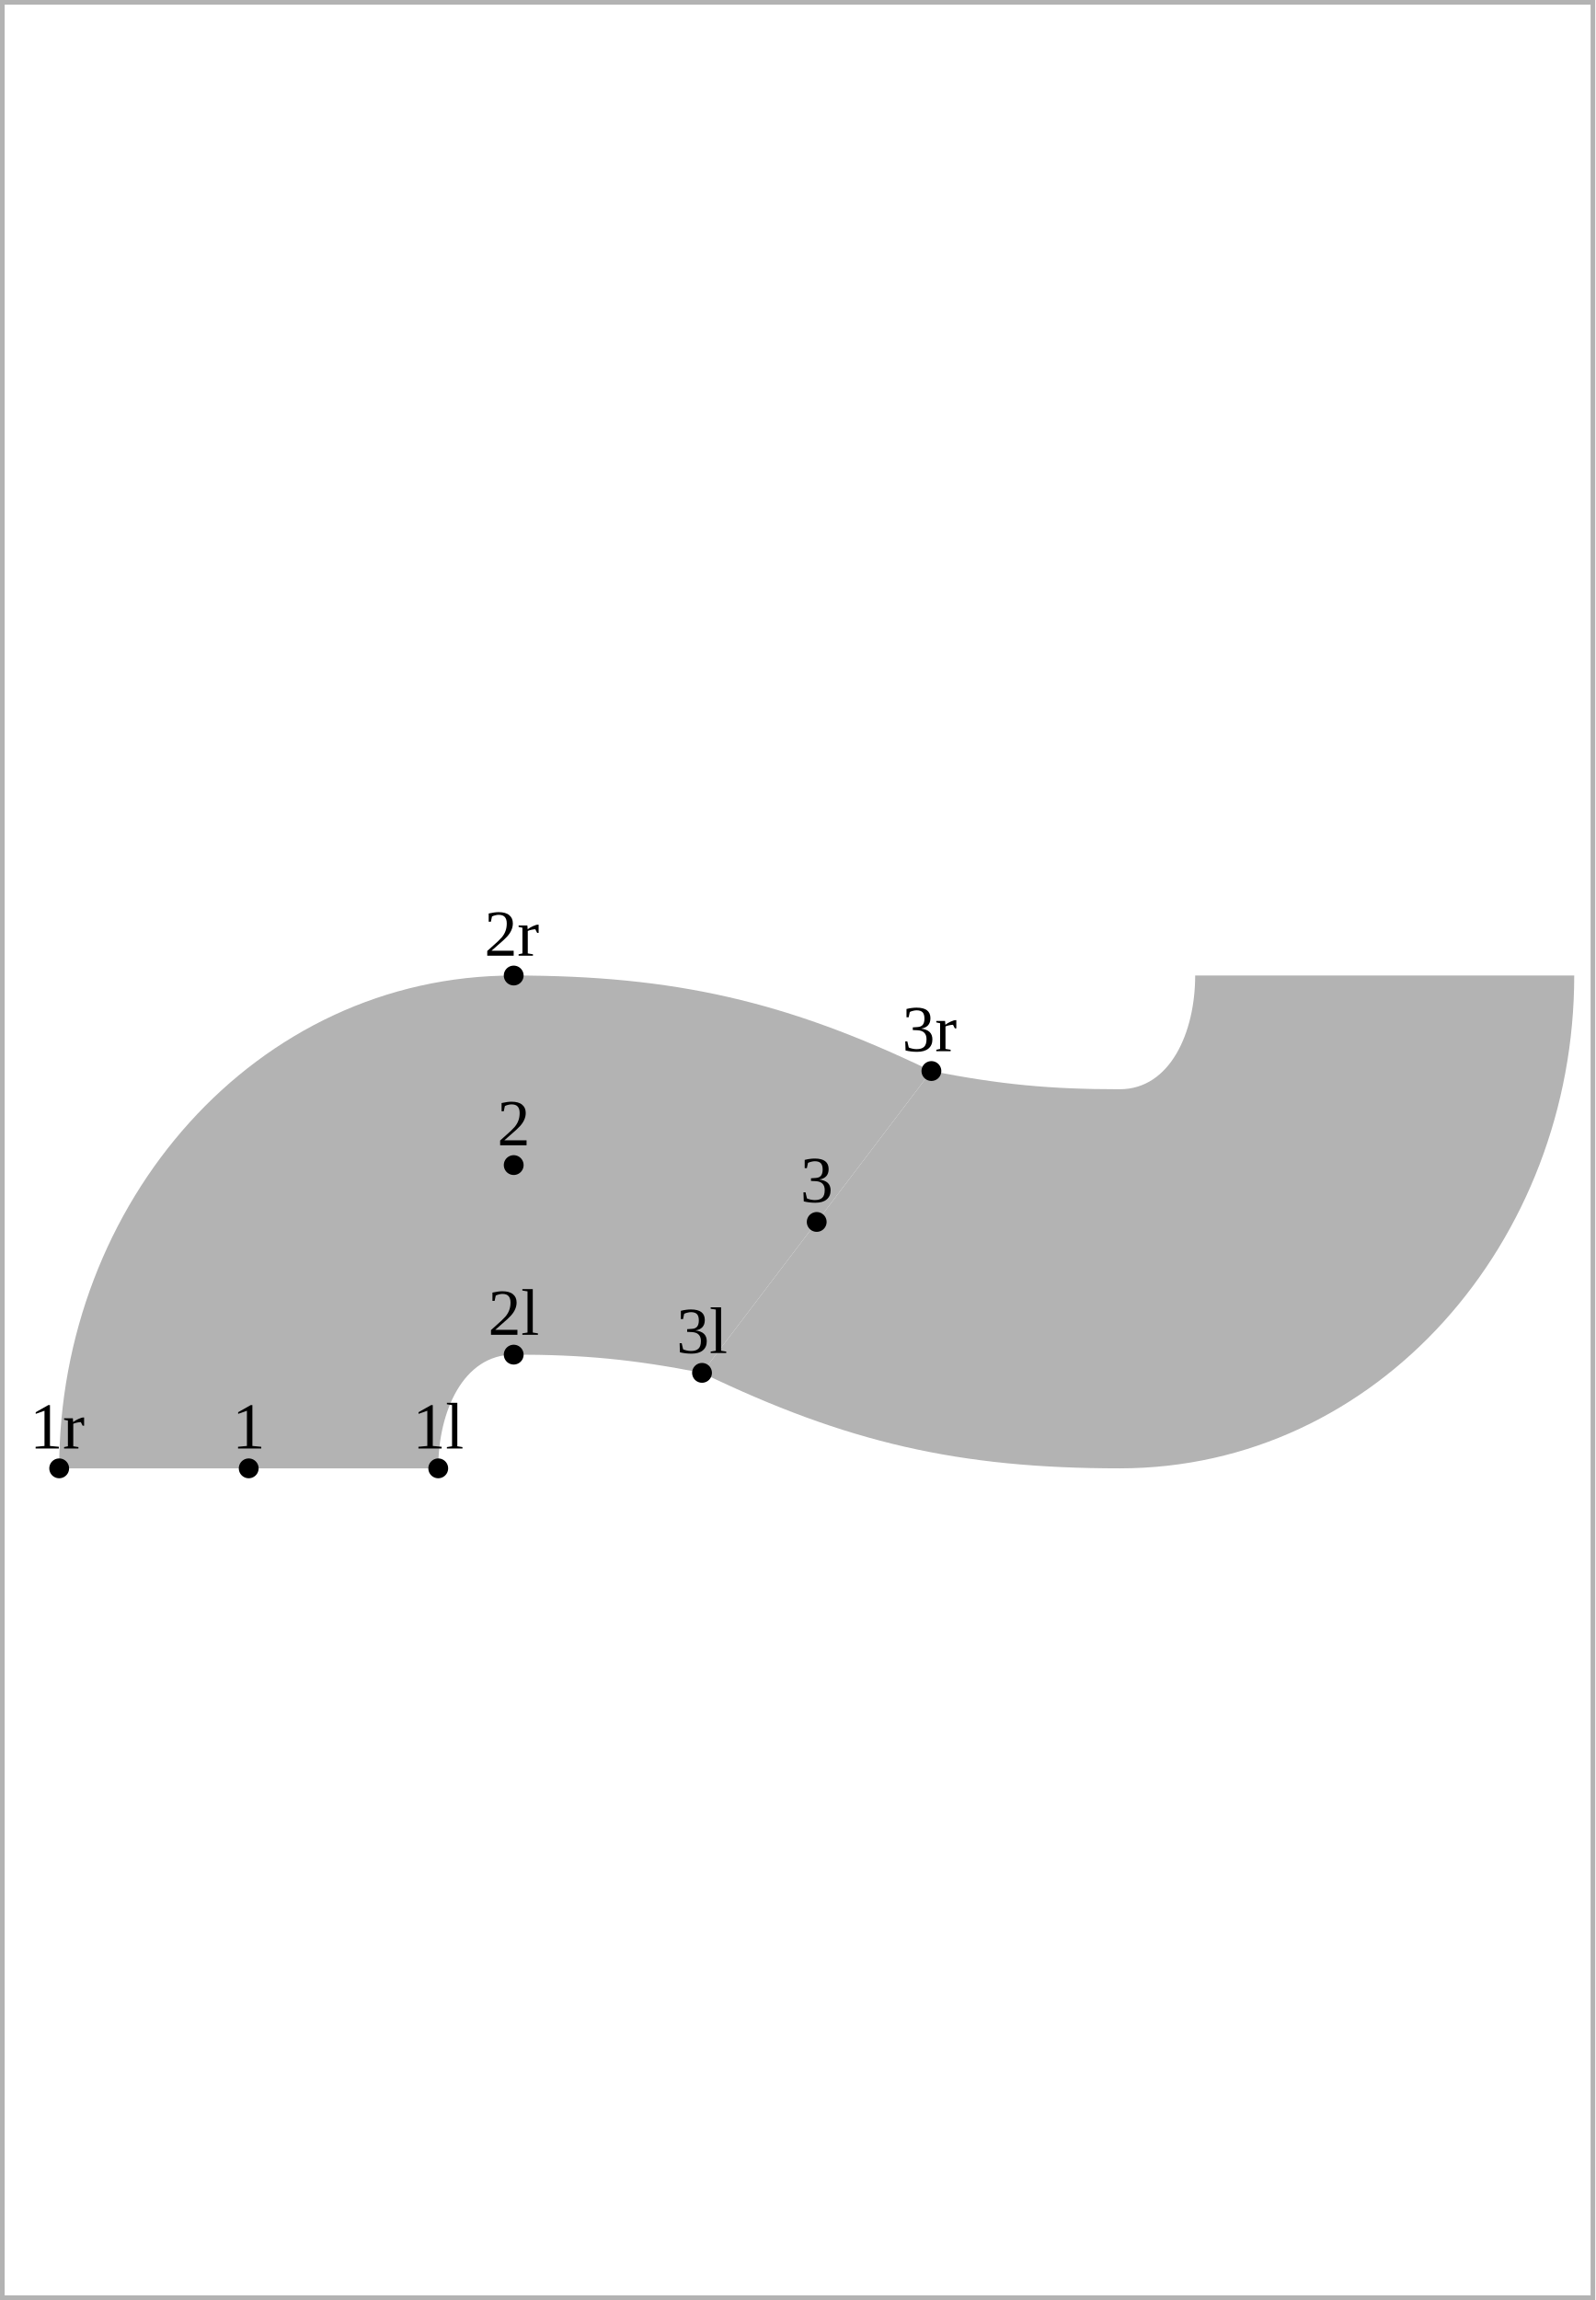
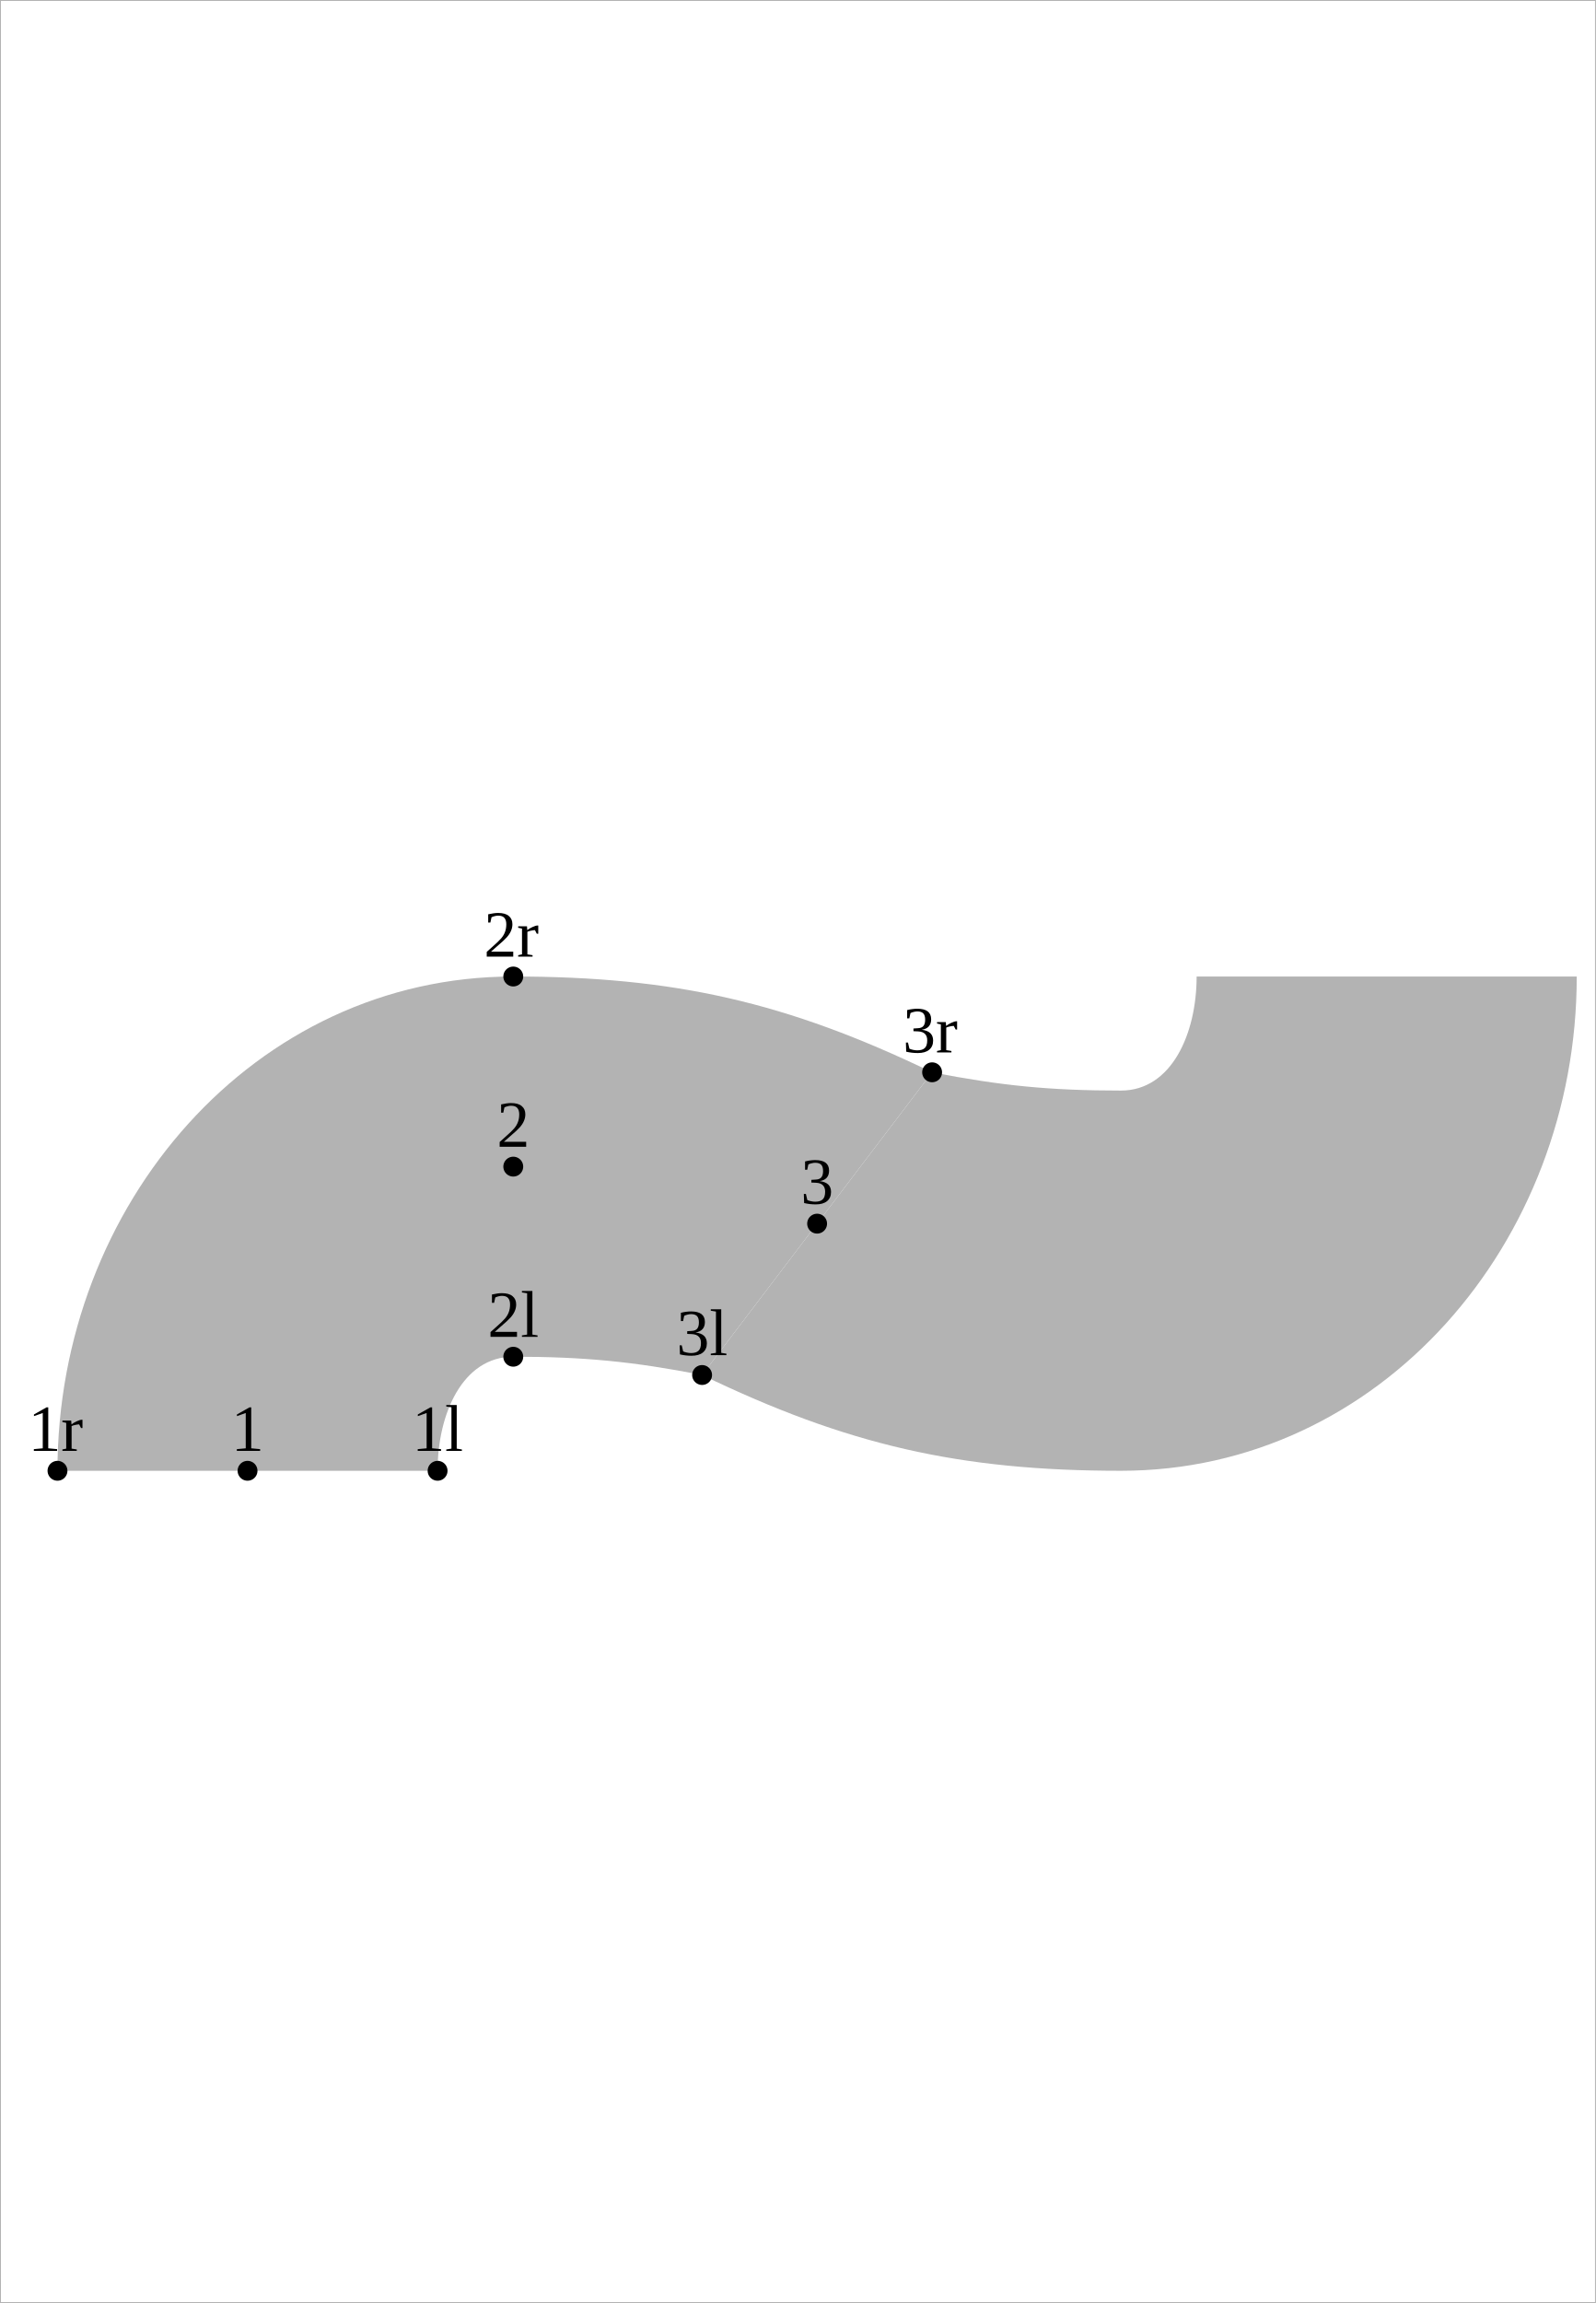
- <svg xmlns="http://www.w3.org/2000/svg" version="1.1" width="247.297" height="356.505" viewBox="0 0 247.297 356.505">
-   <path d="M9.175 227.598C9.175 186.445,39.596 151.208,79.635 151.208C104.549 151.208,121.947 155.186,144.387 166.012L108.828 212.795C98.142 210.708,90.523 209.971,79.635 209.971C71.812 209.971,67.937 218.779,67.937 227.598Z" style="fill: rgb(70%,70%,70%);stroke: none;" />
-   <path d="M244.04 151.208C244.04 192.361,213.619 227.598,173.58 227.598C148.666 227.598,131.268 223.62,108.828 212.795L144.387 166.012C155.073 168.099,162.692 168.836,173.58 168.836C181.403 168.836,185.278 160.027,185.278 151.208Z" style="fill: rgb(70%,70%,70%);stroke: none;" />
-   <g transform="matrix(1.024002,-0,-0,1.024002,63.96945 224.5258)" style="fill: rgb(0%,0%,0%);">
+ <svg xmlns="http://www.w3.org/2000/svg" version="1.1" width="1233.602" height="1779.645" viewBox="0 0 1233.602 1779.645">
+   <path d="M44.433 1136.549C44.433 930.785,196.539 754.602,396.735 754.602C521.306 754.602,608.296 774.489,720.492 828.618L542.702 1062.533C489.27 1052.098,451.176 1048.413,396.735 1048.413C357.621 1048.413,338.244 1092.457,338.244 1136.549Z" style="fill: rgb(70%,70%,70%);stroke: none;" />
+   <path d="M1218.761 754.602C1218.761 960.366,1066.655 1136.549,866.459 1136.549C741.888 1136.549,654.898 1116.662,542.702 1062.533L720.492 828.618C773.924 839.053,812.018 842.738,866.459 842.738C905.573 842.738,924.95 798.693,924.95 754.602Z" style="fill: rgb(70%,70%,70%);stroke: none;" />
+   <g transform="matrix(5.12001,-0,-0,5.12001,318.407 1121.189)" style="fill: rgb(0%,0%,0%);">
    <text font-size="9.963">1l</text>
  </g>
-   <path d="M67.937 227.598l0 0" style="stroke:rgb(0%,0%,0%); stroke-width: 3.072;stroke-linecap: round;stroke-linejoin: round;stroke-miterlimit: 10;fill: none;" />
-   <g transform="matrix(1.024002,-0,-0,1.024002,75.66763 206.8987)" style="fill: rgb(0%,0%,0%);">
+   <path d="M338.244 1136.549l0 0" style="stroke:rgb(0%,0%,0%); stroke-width: 15.36;stroke-linecap: round;stroke-linejoin: round;stroke-miterlimit: 10;fill: none;" />
+   <g transform="matrix(5.12001,-0,-0,5.12001,376.8979 1033.053)" style="fill: rgb(0%,0%,0%);">
    <text font-size="9.963">2l</text>
  </g>
-   <path d="M79.635 209.971l0 0" style="stroke:rgb(0%,0%,0%); stroke-width: 3.072;stroke-linecap: round;stroke-linejoin: round;stroke-miterlimit: 10;fill: none;" />
-   <g transform="matrix(1.024002,-0,-0,1.024002,104.8611 209.7227)" style="fill: rgb(0%,0%,0%);">
+   <path d="M396.735 1048.413l0 0" style="stroke:rgb(0%,0%,0%); stroke-width: 15.36;stroke-linecap: round;stroke-linejoin: round;stroke-miterlimit: 10;fill: none;" />
+   <g transform="matrix(5.12001,-0,-0,5.12001,522.8649 1047.173)" style="fill: rgb(0%,0%,0%);">
    <text font-size="9.963">3l</text>
  </g>
-   <path d="M108.828 212.795l0 0" style="stroke:rgb(0%,0%,0%); stroke-width: 3.072;stroke-linecap: round;stroke-linejoin: round;stroke-miterlimit: 10;fill: none;" />
-   <g transform="matrix(1.024002,-0,-0,1.024002,36.00525 224.5258)" style="fill: rgb(0%,0%,0%);">
+   <path d="M542.702 1062.533l0 0" style="stroke:rgb(0%,0%,0%); stroke-width: 15.36;stroke-linecap: round;stroke-linejoin: round;stroke-miterlimit: 10;fill: none;" />
+   <g transform="matrix(5.12001,-0,-0,5.12001,178.586 1121.189)" style="fill: rgb(0%,0%,0%);">
    <text font-size="9.963">1</text>
  </g>
-   <path d="M38.556 227.598l0 0" style="stroke:rgb(0%,0%,0%); stroke-width: 3.072;stroke-linecap: round;stroke-linejoin: round;stroke-miterlimit: 10;fill: none;" />
-   <g transform="matrix(1.024002,-0,-0,1.024002,77.08455 177.5175)" style="fill: rgb(0%,0%,0%);">
+   <path d="M191.338 1136.549l0 0" style="stroke:rgb(0%,0%,0%); stroke-width: 15.36;stroke-linecap: round;stroke-linejoin: round;stroke-miterlimit: 10;fill: none;" />
+   <g transform="matrix(5.12001,-0,-0,5.12001,383.9825 886.1473)" style="fill: rgb(0%,0%,0%);">
    <text font-size="9.963">2</text>
  </g>
-   <path d="M79.635 180.59l0 0" style="stroke:rgb(0%,0%,0%); stroke-width: 3.072;stroke-linecap: round;stroke-linejoin: round;stroke-miterlimit: 10;fill: none;" />
-   <g transform="matrix(1.024002,-0,-0,1.024002,124.057 186.3311)" style="fill: rgb(0%,0%,0%);">
+   <path d="M396.735 901.507l0 0" style="stroke:rgb(0%,0%,0%); stroke-width: 15.36;stroke-linecap: round;stroke-linejoin: round;stroke-miterlimit: 10;fill: none;" />
+   <g transform="matrix(5.12001,-0,-0,5.12001,618.8447 930.2153)" style="fill: rgb(0%,0%,0%);">
    <text font-size="9.963">3</text>
  </g>
-   <path d="M126.607 189.403l0 0" style="stroke:rgb(0%,0%,0%); stroke-width: 3.072;stroke-linecap: round;stroke-linejoin: round;stroke-miterlimit: 10;fill: none;" />
-   <g transform="matrix(1.024002,-0,-0,1.024002,4.626266 224.5258)" style="fill: rgb(0%,0%,0%);">
+   <path d="M631.597 945.575l0 0" style="stroke:rgb(0%,0%,0%); stroke-width: 15.36;stroke-linecap: round;stroke-linejoin: round;stroke-miterlimit: 10;fill: none;" />
+   <g transform="matrix(5.12001,-0,-0,5.12001,21.69102 1121.189)" style="fill: rgb(0%,0%,0%);">
    <text font-size="9.963">1r</text>
  </g>
-   <path d="M9.175 227.598l0 0" style="stroke:rgb(0%,0%,0%); stroke-width: 3.072;stroke-linecap: round;stroke-linejoin: round;stroke-miterlimit: 10;fill: none;" />
-   <g transform="matrix(1.024002,-0,-0,1.024002,75.0867 148.1364)" style="fill: rgb(0%,0%,0%);">
+   <path d="M44.433 1136.549l0 0" style="stroke:rgb(0%,0%,0%); stroke-width: 15.36;stroke-linecap: round;stroke-linejoin: round;stroke-miterlimit: 10;fill: none;" />
+   <g transform="matrix(5.12001,-0,-0,5.12001,373.9932 739.2418)" style="fill: rgb(0%,0%,0%);">
    <text font-size="9.963">2r</text>
  </g>
-   <path d="M79.635 151.208l0 0" style="stroke:rgb(0%,0%,0%); stroke-width: 3.072;stroke-linecap: round;stroke-linejoin: round;stroke-miterlimit: 10;fill: none;" />
-   <g transform="matrix(1.024002,-0,-0,1.024002,139.8382 162.9395)" style="fill: rgb(0%,0%,0%);">
+   <path d="M396.735 754.602l0 0" style="stroke:rgb(0%,0%,0%); stroke-width: 15.36;stroke-linecap: round;stroke-linejoin: round;stroke-miterlimit: 10;fill: none;" />
+   <g transform="matrix(5.12001,-0,-0,5.12001,697.7506 813.2575)" style="fill: rgb(0%,0%,0%);">
    <text font-size="9.963">3r</text>
  </g>
-   <path d="M144.387 166.012l0 0" style="stroke:rgb(0%,0%,0%); stroke-width: 3.072;stroke-linecap: round;stroke-linejoin: round;stroke-miterlimit: 10;fill: none;" />
-   <path d="M0 -0L0 0.72L0.72 0.72L247.297 0.72L246.576 0.72L246.576 356.505L246.576 355.785L0 355.785L0.72 355.785L0.72 -0L0 -0L0 0.72L0 356.505L0.72 356.505L247.297 356.505L247.297 355.785L247.297 -0L246.576 -0Z" style="fill: rgb(70%,70%,70%);stroke: none;" />
+   <path d="M720.492 828.618l0 0" style="stroke:rgb(0%,0%,0%); stroke-width: 15.36;stroke-linecap: round;stroke-linejoin: round;stroke-miterlimit: 10;fill: none;" />
+   <path d="M0 -0L0 0.72L0.72 0.72L1233.602 0.72L1232.882 0.72L1232.882 1779.645L1232.882 1778.925L0 1778.925L0.72 1778.925L0.72 -0L0 -0L0 0.72L0 1779.645L0.72 1779.645L1233.602 1779.645L1233.602 1778.925L1233.602 -0L1232.882 -0Z" style="fill: rgb(70%,70%,70%);stroke: none;" />
</svg>
